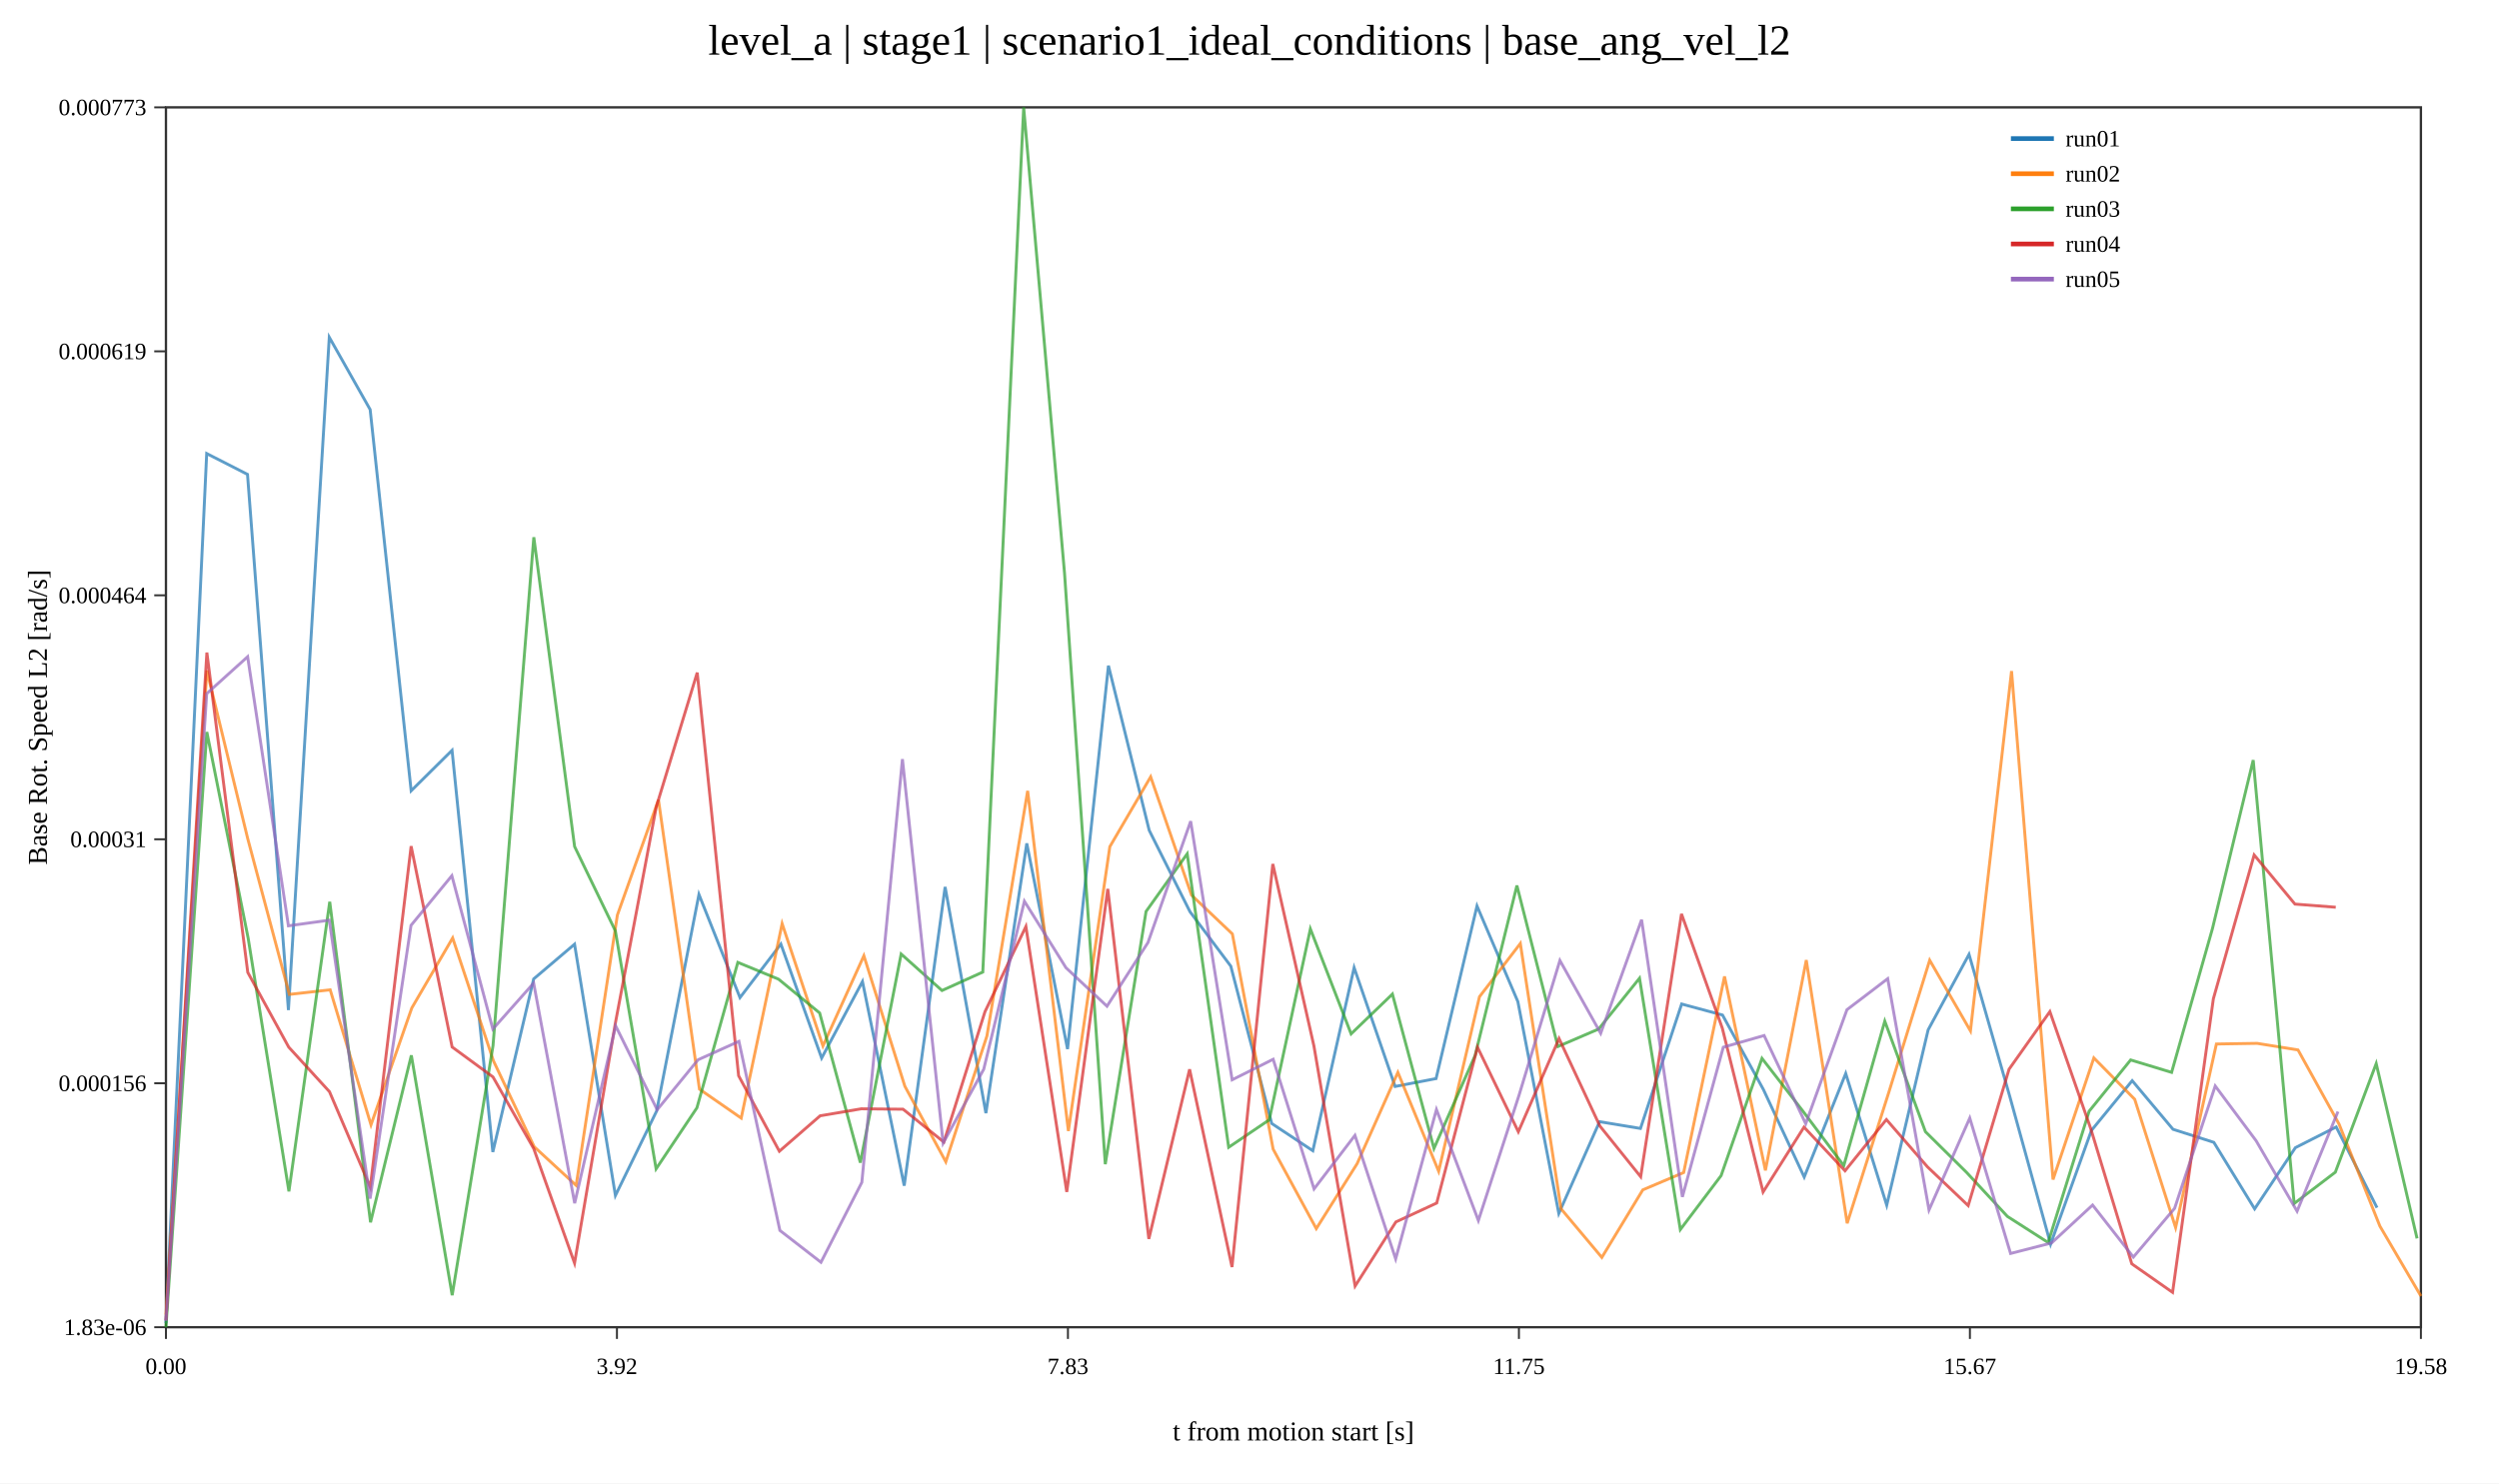
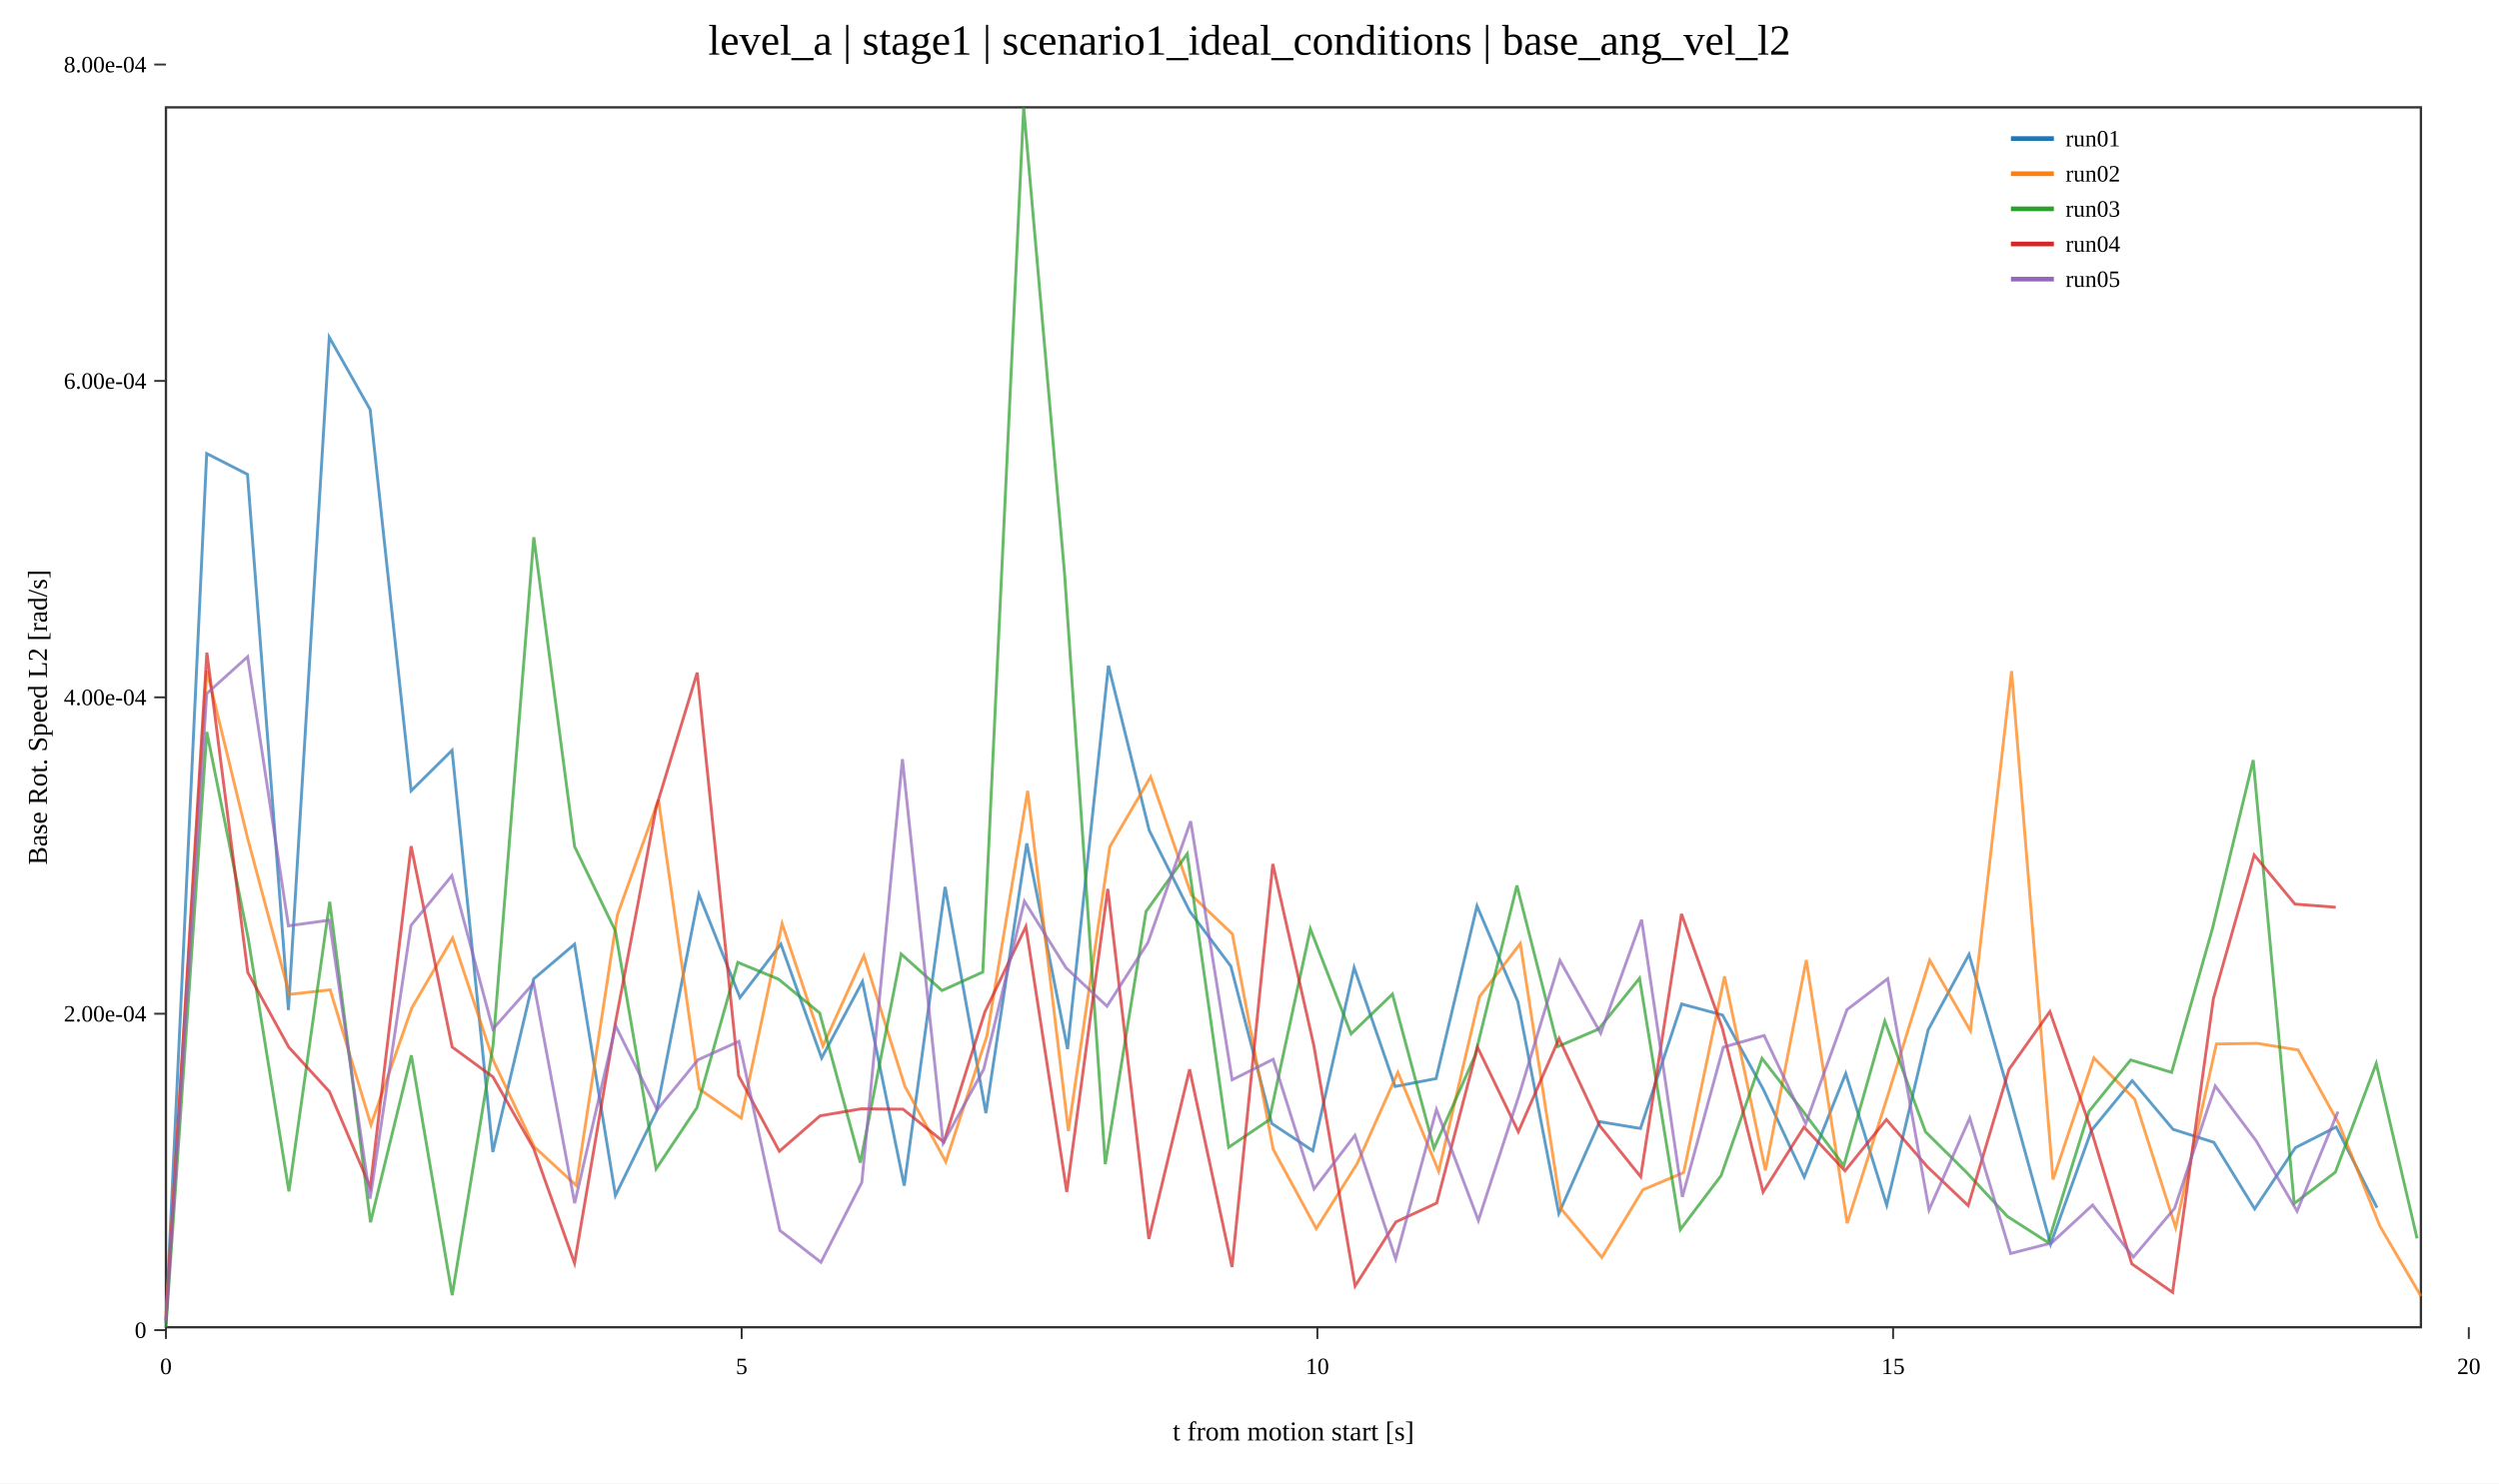
<svg xmlns="http://www.w3.org/2000/svg" width="1280" height="760">
  <rect x="0" y="0" width="100%" height="100%" fill="white" />
  <text x="640.0" y="28" text-anchor="middle" font-size="22">level_a | stage1 | scenario1_ideal_conditions | base_ang_vel_l2</text>
  <rect x="85" y="55" width="1155" height="625" fill="none" stroke="#333" stroke-width="1.2" />
  <line x1="85.00" y1="680.00" x2="85.00" y2="686.00" stroke="#333" />
-   <text x="85.00" y="704.00" text-anchor="middle" font-size="12">0.00</text>
-   <line x1="316.00" y1="680.00" x2="316.00" y2="686.00" stroke="#333" />
-   <text x="316.00" y="704.00" text-anchor="middle" font-size="12">3.92</text>
-   <line x1="547.00" y1="680.00" x2="547.00" y2="686.00" stroke="#333" />
-   <text x="547.00" y="704.00" text-anchor="middle" font-size="12">7.83</text>
-   <line x1="778.00" y1="680.00" x2="778.00" y2="686.00" stroke="#333" />
-   <text x="778.00" y="704.00" text-anchor="middle" font-size="12">11.75</text>
-   <line x1="1009.00" y1="680.00" x2="1009.00" y2="686.00" stroke="#333" />
-   <text x="1009.00" y="704.00" text-anchor="middle" font-size="12">15.67</text>
-   <line x1="1240.00" y1="680.00" x2="1240.00" y2="686.00" stroke="#333" />
-   <text x="1240.00" y="704.00" text-anchor="middle" font-size="12">19.58</text>
-   <line x1="79.00" y1="680.00" x2="85.00" y2="680.00" stroke="#333" />
-   <text x="75.00" y="684.00" text-anchor="end" font-size="12">1.83e-06</text>
-   <line x1="79.00" y1="555.00" x2="85.00" y2="555.00" stroke="#333" />
-   <text x="75.00" y="559.00" text-anchor="end" font-size="12">0.000156</text>
-   <line x1="79.00" y1="430.00" x2="85.00" y2="430.00" stroke="#333" />
-   <text x="75.00" y="434.00" text-anchor="end" font-size="12">0.00031</text>
-   <line x1="79.00" y1="305.00" x2="85.00" y2="305.00" stroke="#333" />
-   <text x="75.00" y="309.00" text-anchor="end" font-size="12">0.000464</text>
-   <line x1="79.00" y1="180.00" x2="85.00" y2="180.00" stroke="#333" />
-   <text x="75.00" y="184.00" text-anchor="end" font-size="12">0.000619</text>
-   <line x1="79.00" y1="55.00" x2="85.00" y2="55.00" stroke="#333" />
-   <text x="75.00" y="59.00" text-anchor="end" font-size="12">0.000773</text>
+   <text x="85.00" y="704.00" text-anchor="middle" font-size="12">0</text>
+   <line x1="379.88" y1="680.00" x2="379.88" y2="686.00" stroke="#333" />
+   <text x="379.88" y="704.00" text-anchor="middle" font-size="12">5</text>
+   <line x1="674.77" y1="680.00" x2="674.77" y2="686.00" stroke="#333" />
+   <text x="674.77" y="704.00" text-anchor="middle" font-size="12">10</text>
+   <line x1="969.65" y1="680.00" x2="969.65" y2="686.00" stroke="#333" />
+   <text x="969.65" y="704.00" text-anchor="middle" font-size="12">15</text>
+   <line x1="1264.54" y1="680.00" x2="1264.54" y2="686.00" stroke="#333" />
+   <text x="1264.54" y="704.00" text-anchor="middle" font-size="12">20</text>
+   <line x1="79.00" y1="681.48" x2="85.00" y2="681.48" stroke="#333" />
+   <text x="75.00" y="685.48" text-anchor="end" font-size="12">0</text>
+   <line x1="79.00" y1="519.38" x2="85.00" y2="519.38" stroke="#333" />
+   <text x="75.00" y="523.38" text-anchor="end" font-size="12">2.00e-04</text>
+   <line x1="79.00" y1="357.27" x2="85.00" y2="357.27" stroke="#333" />
+   <text x="75.00" y="361.27" text-anchor="end" font-size="12">4.00e-04</text>
+   <line x1="79.00" y1="195.17" x2="85.00" y2="195.17" stroke="#333" />
+   <text x="75.00" y="199.17" text-anchor="end" font-size="12">6.00e-04</text>
+   <line x1="79.00" y1="33.07" x2="85.00" y2="33.07" stroke="#333" />
+   <text x="75.00" y="37.07" text-anchor="end" font-size="12">8.00e-04</text>
  <polyline points="85.00,677.96 105.87,232.37 126.77,243.04 147.73,517.52 168.66,172.79 189.59,209.84 210.60,405.16 231.54,384.43 252.43,590.22 273.34,501.56 294.29,483.76 315.22,612.52 336.35,569.19 358.00,458.25 379.02,511.12 399.96,483.69 420.84,542.10 441.76,502.88 463.14,607.48 484.09,454.42 504.98,570.31 525.92,432.10 546.80,537.48 567.75,341.05 588.63,425.42 609.51,467.12 630.42,495.01 651.38,575.61 672.44,589.58 693.59,495.77 714.59,556.65 735.56,552.61 756.53,464.18 777.46,513.19 798.43,621.71 819.32,574.69 840.26,578.16 861.35,514.41 882.28,520.05 903.22,558.20 924.13,603.06 945.39,550.00 966.39,617.48 987.61,527.63 1008.55,488.97 1029.45,561.86 1050.33,637.43 1071.25,579.16 1092.13,553.68 1113.03,578.59 1133.94,585.28 1154.84,619.36 1175.72,588.00 1196.62,577.39 1217.52,618.76" fill="none" stroke="#1f77b4" stroke-width="1.5" opacity="0.72" />
  <line x1="1030" y1="71" x2="1052" y2="71" stroke="#1f77b4" stroke-width="2.4" />
  <text x="1058" y="75" font-size="12">run01</text>
  <polyline points="85.00,673.51 105.95,343.56 126.83,429.46 148.21,509.48 169.12,507.13 190.02,576.31 210.92,516.44 231.85,480.56 252.74,543.51 273.64,587.56 295.11,607.35 316.22,468.83 337.27,409.80 358.27,558.03 379.65,572.86 400.61,473.23 421.51,535.90 442.48,489.67 463.45,556.49 484.45,595.25 505.51,530.76 526.37,405.19 547.23,579.47 568.46,433.80 589.37,398.00 610.29,458.61 631.22,478.50 652.11,588.76 674.21,629.49 695.13,596.20 716.00,549.43 736.89,600.10 757.80,510.67 778.72,483.40 799.59,619.35 820.47,644.24 841.45,609.62 862.39,600.74 883.31,500.29 904.26,599.64 925.19,491.90 946.14,626.74 967.44,559.71 988.40,491.96 1009.28,528.18 1030.33,343.82 1051.57,604.33 1072.48,542.03 1093.41,563.22 1114.36,628.94 1135.25,534.89 1156.15,534.56 1177.06,537.94 1198.10,575.96 1218.99,628.19 1240.00,664.03" fill="none" stroke="#ff7f0e" stroke-width="1.5" opacity="0.72" />
  <line x1="1030" y1="89" x2="1052" y2="89" stroke="#ff7f0e" stroke-width="2.4" />
  <text x="1058" y="93" font-size="12">run02</text>
  <polyline points="85.00,680.00 105.94,375.03 127.11,480.71 147.98,610.39 168.89,462.01 189.79,626.25 210.69,540.70 231.61,663.60 252.52,535.79 273.42,275.24 294.31,433.73 315.19,476.92 336.06,598.86 356.96,567.59 377.92,493.08 398.79,501.69 419.83,519.00 440.67,595.67 461.57,488.79 482.49,507.49 503.39,498.04 524.33,55.00 545.25,293.61 566.13,596.47 587.01,466.99 608.09,437.45 629.33,587.81 650.11,573.75 671.18,475.93 692.04,529.70 713.20,509.32 734.49,588.41 755.54,540.81 776.97,453.71 797.96,536.18 818.83,527.23 839.77,501.19 860.67,629.96 881.56,602.32 902.50,542.26 923.48,569.31 944.40,597.21 965.40,523.19 986.22,579.83 1007.32,600.71 1028.19,623.22 1049.07,636.60 1070.05,569.35 1091.33,543.06 1112.31,549.43 1133.25,475.70 1154.11,389.43 1175.09,616.62 1196.16,600.59 1217.11,544.92 1238.03,634.50" fill="none" stroke="#2ca02c" stroke-width="1.5" opacity="0.72" />
  <line x1="1030" y1="107" x2="1052" y2="107" stroke="#2ca02c" stroke-width="2.4" />
  <text x="1058" y="111" font-size="12">run03</text>
  <polyline points="85.00,676.42 105.96,334.34 126.91,498.21 147.89,536.51 168.76,559.33 189.66,608.24 210.58,433.53 231.58,536.43 252.50,551.77 273.40,588.54 294.29,647.16 315.23,524.00 336.15,413.39 357.12,344.62 378.32,551.15 399.19,589.84 420.08,571.67 441.16,568.09 462.55,568.30 483.44,585.13 504.51,518.33 525.47,474.69 546.40,610.67 567.41,455.42 588.44,634.74 609.32,547.86 631.04,649.15 651.94,442.66 673.01,535.96 694.10,658.90 714.98,626.05 735.89,616.38 756.79,536.55 777.70,579.85 798.56,532.11 819.46,576.90 840.37,602.90 861.27,468.24 882.18,526.80 903.07,610.71 924.03,577.48 945.04,599.86 966.22,573.60 987.23,597.80 1008.12,617.69 1029.06,547.79 1049.96,518.30 1070.95,578.42 1091.91,647.52 1112.81,662.14 1133.70,511.71 1154.59,438.04 1175.49,463.21 1196.39,464.83" fill="none" stroke="#d62728" stroke-width="1.5" opacity="0.72" />
  <line x1="1030" y1="125" x2="1052" y2="125" stroke="#d62728" stroke-width="2.4" />
  <text x="1058" y="129" font-size="12">run04</text>
  <polyline points="85.00,676.76 105.88,355.37 126.84,336.47 147.73,474.34 168.66,471.44 189.57,614.11 210.52,474.11 231.44,448.66 252.43,527.24 273.34,503.69 294.35,616.47 315.34,525.60 336.61,568.58 357.55,542.97 378.48,533.54 399.46,630.41 420.50,646.72 441.44,605.77 462.23,388.92 483.07,585.68 503.87,547.83 524.70,461.74 546.00,495.83 567.00,515.54 588.00,482.90 609.87,420.75 631.11,553.23 652.12,542.72 673.07,609.14 694.01,581.70 714.86,645.00 735.76,568.48 757.23,625.33 778.12,560.94 798.99,492.10 819.88,529.41 840.83,471.21 861.73,613.22 882.68,536.53 903.59,530.54 924.90,575.74 946.01,517.33 966.89,501.44 988.05,619.92 1008.93,572.83 1029.83,642.21 1050.83,636.81 1071.84,617.40 1092.72,644.06 1113.85,619.10 1134.65,556.40 1155.62,584.50 1176.58,620.57 1197.52,569.52" fill="none" stroke="#9467bd" stroke-width="1.5" opacity="0.72" />
  <line x1="1030" y1="143" x2="1052" y2="143" stroke="#9467bd" stroke-width="2.4" />
  <text x="1058" y="147" font-size="12">run05</text>
  <text x="662.5" y="738.0" text-anchor="middle" font-size="14">t from motion start [s]</text>
  <text x="24" y="367.5" font-size="14" transform="rotate(-90 24,367.5)" text-anchor="middle">Base Rot. Speed L2 [rad/s]</text>
</svg>
